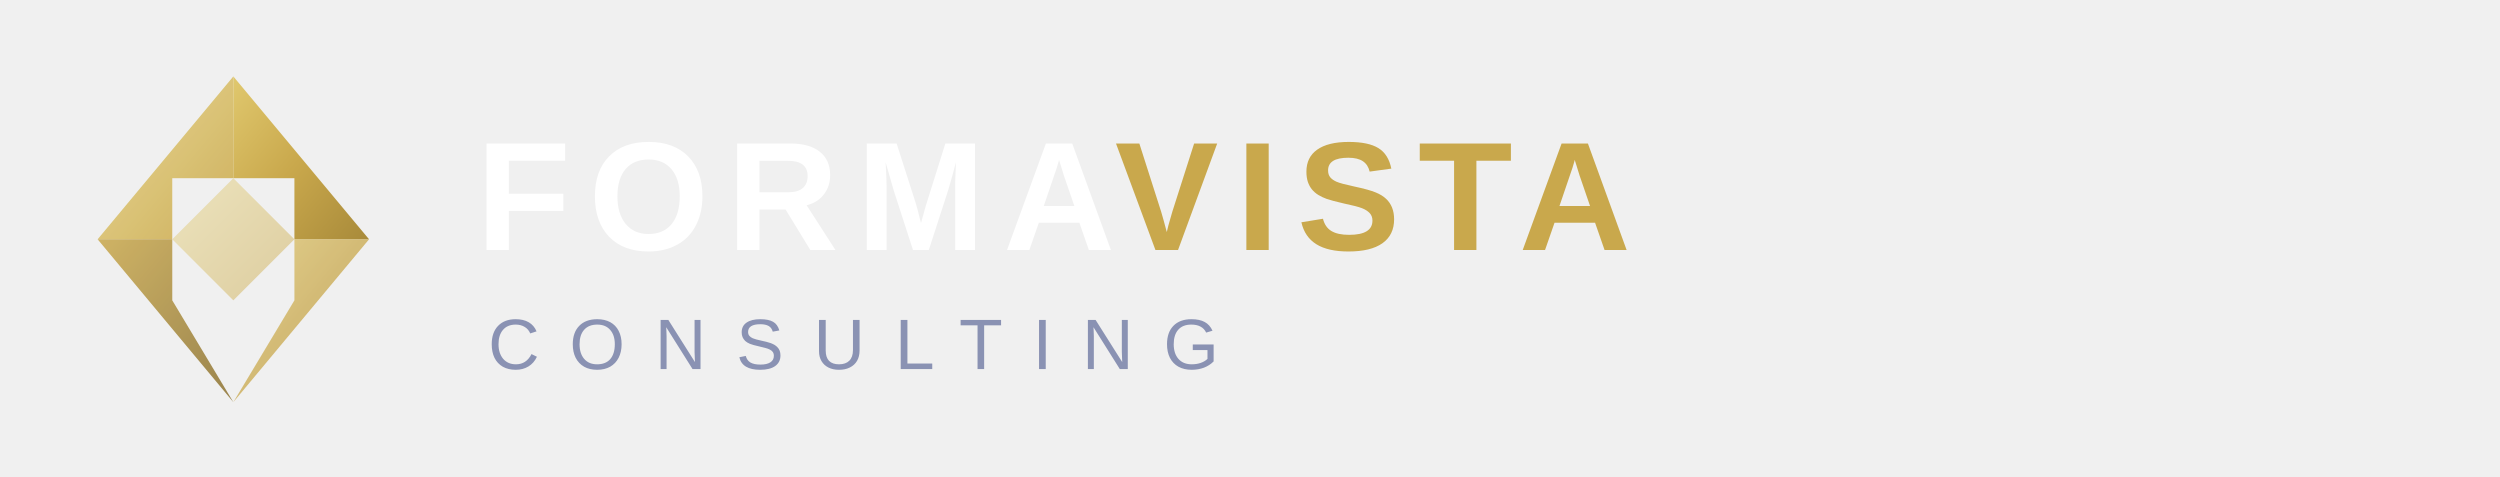
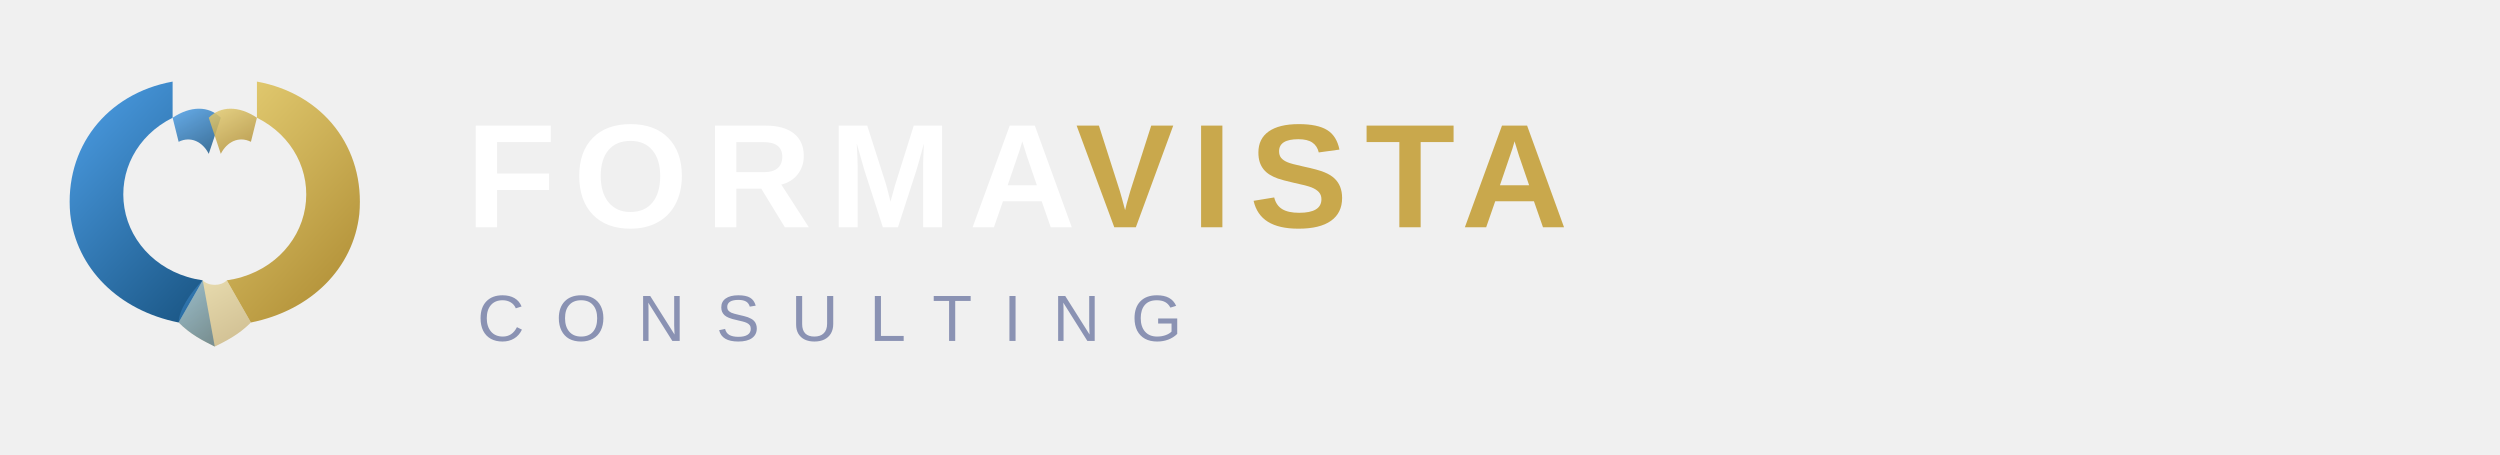
- <svg xmlns="http://www.w3.org/2000/svg" viewBox="0 0 420 80" fill="none">
+ <svg xmlns="http://www.w3.org/2000/svg" viewBox="0 0 440 80" fill="none">
  <defs>
-     <linearGradient id="g1" x1="0%" y1="0%" x2="100%" y2="100%">
+     <linearGradient id="bf" x1="20%" y1="0%" x2="80%" y2="100%">
+       <stop offset="0%" stop-color="#4a9ae0" />
+       <stop offset="100%" stop-color="#1d5a8a" />
+     </linearGradient>
+     <linearGradient id="gf" x1="20%" y1="0%" x2="80%" y2="100%">
      <stop offset="0%" stop-color="#e0c86e" />
-       <stop offset="50%" stop-color="#c9a84c" />
-       <stop offset="100%" stop-color="#a88a3a" />
-     </linearGradient>
-     <linearGradient id="g2" x1="0%" y1="0%" x2="100%" y2="100%">
-       <stop offset="0%" stop-color="#e8d68a" />
-       <stop offset="100%" stop-color="#c9a84c" />
-     </linearGradient>
-     <linearGradient id="g3" x1="0%" y1="0%" x2="100%" y2="100%">
-       <stop offset="0%" stop-color="#c9a84c" />
-       <stop offset="100%" stop-color="#8a7030" />
+       <stop offset="100%" stop-color="#b08e35" />
    </linearGradient>
  </defs>
-   <g transform="translate(5, 6) scale(0.57)">
-     <polygon points="60,12 20,60 42,60 42,42 60,42" fill="url(#g2)" opacity="0.9" />
-     <polygon points="60,12 100,60 78,60 78,42 60,42" fill="url(#g1)" />
-     <polygon points="20,60 42,60 42,78 60,108" fill="url(#g3)" opacity="0.85" />
-     <polygon points="100,60 78,60 78,78 60,108" fill="url(#g1)" opacity="0.75" />
-     <polygon points="42,60 60,42 78,60 60,78" fill="url(#g2)" opacity="0.5" />
+   <g transform="translate(6, 8) scale(0.53)">
+     <path d="M 46 12 C 24 16, 10 34, 12 56 C 14 74, 28 88, 48 92 L 56 78 C 42 76, 32 66, 30 54 C 28 42, 34 30, 46 24 Z" fill="url(#bf)" />
+     <path d="M 46 24 C 52 20, 58 20, 62 24 L 58 36 C 56 32, 52 30, 48 32 Z" fill="url(#bf)" opacity="0.85" />
+     <path d="M 74 12 C 96 16, 110 34, 108 56 C 106 74, 92 88, 72 92 L 64 78 C 78 76, 88 66, 90 54 C 92 42, 86 30, 74 24 Z" fill="url(#gf)" />
+     <path d="M 74 24 C 68 20, 62 20, 58 24 L 62 36 C 64 32, 68 30, 72 32 Z" fill="url(#gf)" opacity="0.85" />
+     <path d="M 48 92 C 52 96, 56 98, 60 100 C 64 98, 68 96, 72 92 L 64 78 C 62 80, 58 80, 56 78 Z" fill="url(#gf)" opacity="0.5" />
+     <path d="M 48 92 C 52 96, 56 98, 60 100 L 56 78 C 52 82, 48 88, 48 92 Z" fill="url(#bf)" opacity="0.5" />
  </g>
-   <text x="80" y="42" font-family="'Noto Sans JP', 'Helvetica Neue', Arial, sans-serif" font-size="26" font-weight="700" fill="#ffffff" letter-spacing="3">
+   <text x="82" y="40" font-family="'Noto Sans JP', 'Helvetica Neue', Arial, sans-serif" font-size="26" font-weight="700" fill="#ffffff" letter-spacing="3">
    FORMA<tspan fill="#c9a84c">VISTA</tspan>
  </text>
-   <text x="82" y="62" font-family="'Noto Sans JP', 'Helvetica Neue', Arial, sans-serif" font-size="12" font-weight="400" fill="#8a92b3" letter-spacing="5">
+   <text x="84" y="60" font-family="'Noto Sans JP', 'Helvetica Neue', Arial, sans-serif" font-size="11.5" font-weight="400" fill="#8a92b3" letter-spacing="5.5">
    CONSULTING
  </text>
</svg>
